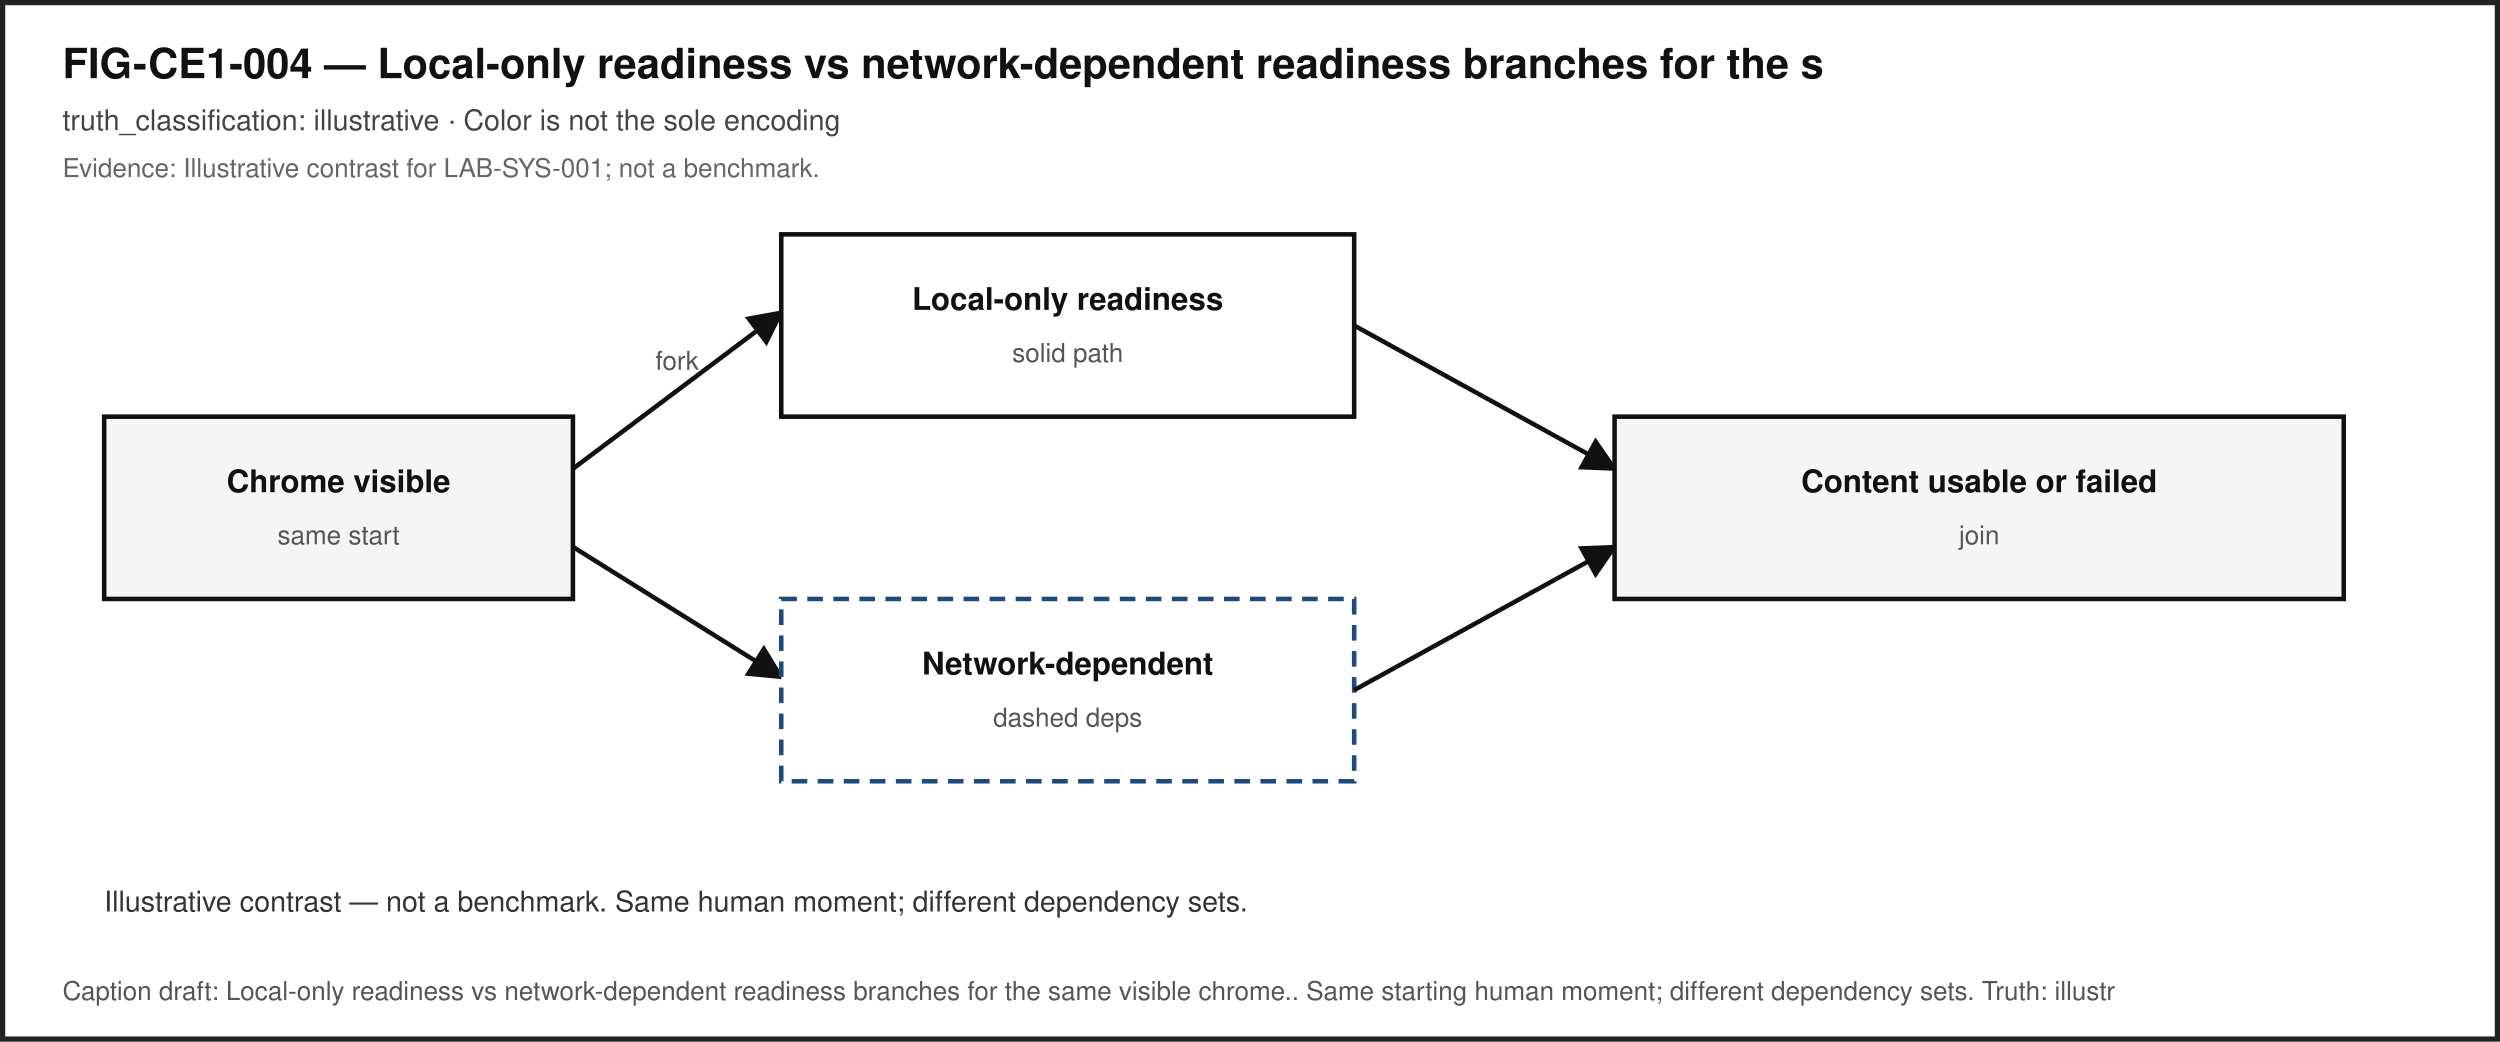
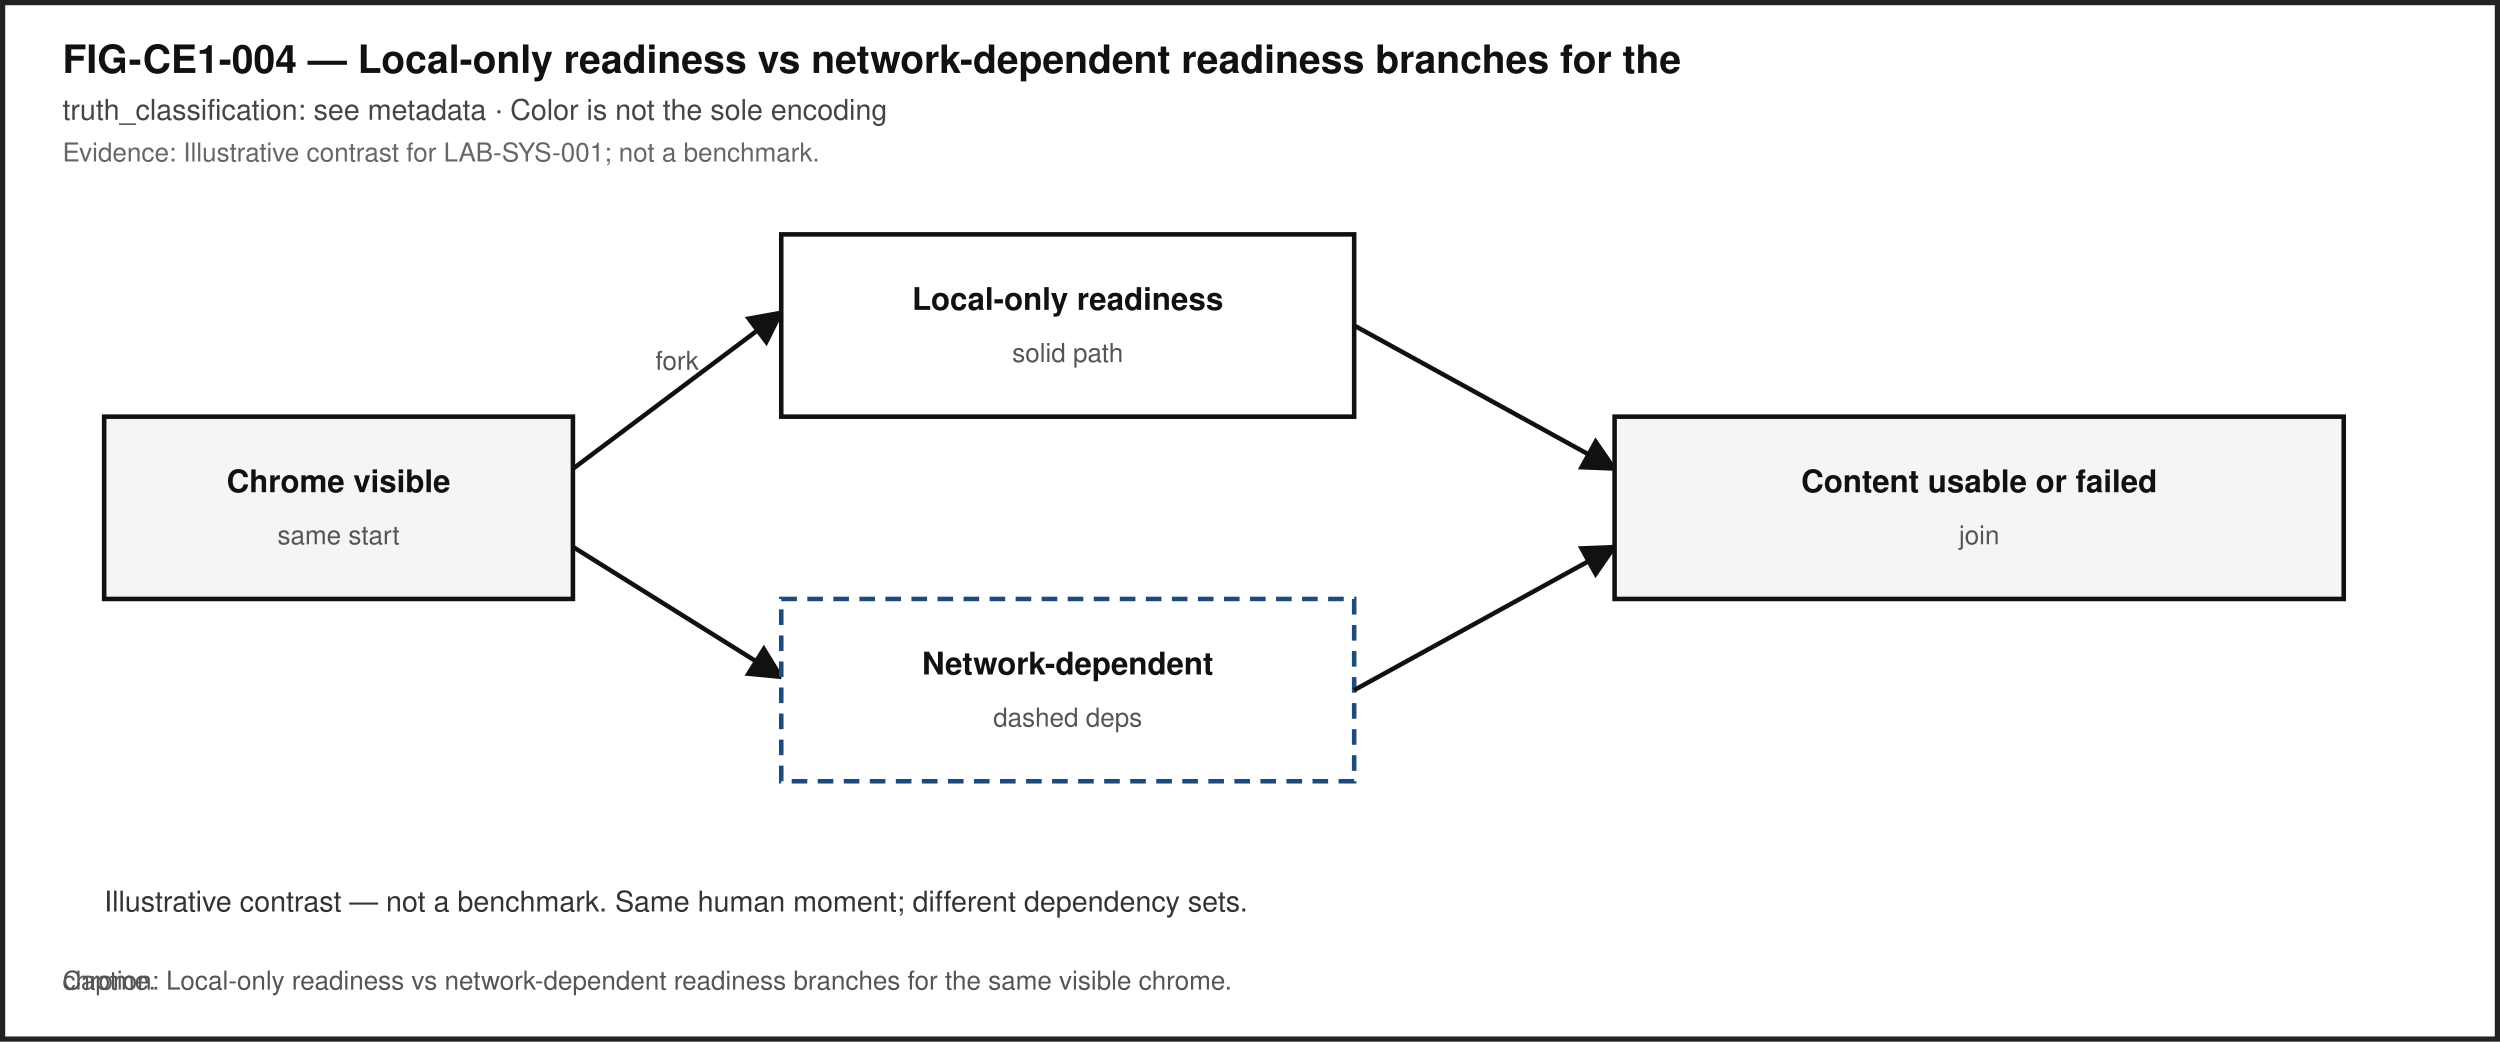
<svg xmlns="http://www.w3.org/2000/svg" width="960" height="400" viewBox="0 0 960 400" role="img" aria-labelledby="FIG-CE1-004-title FIG-CE1-004-desc" data-figure-id="FIG-CE1-004" data-truth-classification="illustrative" data-template="tmpl-sequence-path" data-qualification="">
  <rect width="960" height="400" fill="#ffffff" />
  <rect x="1" y="1" width="958" height="398" fill="none" stroke="#222222" stroke-width="2" />
-   <text x="24" y="30" font-family="Helvetica,Arial,sans-serif" font-size="16" font-weight="bold" fill="#111111">FIG-CE1-004 — Local-only readiness vs network-dependent readiness branches for the s</text>
-   <text x="24" y="50" font-family="Helvetica,Arial,sans-serif" font-size="11" fill="#444444">truth_classification: illustrative · Color is not the sole encoding</text>
-   <text x="24" y="68" font-family="Helvetica,Arial,sans-serif" font-size="10" fill="#666666">Evidence: Illustrative contrast for LAB-SYS-001; not a benchmark.</text>
  <defs>
    <marker id="arr" markerWidth="8" markerHeight="8" refX="7" refY="4" orient="auto">
      <path d="M0,0 L8,4 L0,8 Z" fill="#111111" />
    </marker>
  </defs>
+   <text x="24" y="28" font-family="Helvetica,Arial,sans-serif" font-size="15" fill="#111111" font-weight="bold">FIG-CE1-004 — Local-only readiness vs network-dependent readiness branches for the</text>
+   <text x="24" y="46" font-family="Helvetica,Arial,sans-serif" font-size="11" fill="#444444">truth_classification: see metadata · Color is not the sole encoding</text>
+   <text x="24" y="62" font-family="Helvetica,Arial,sans-serif" font-size="10" fill="#666666">Evidence: Illustrative contrast for LAB-SYS-001; not a benchmark.</text>
+   <text x="24" y="380" font-family="Helvetica,Arial,sans-serif" font-size="10" fill="#555555">Caption: Local-only readiness vs network-dependent readiness branches for the same visible chrome.</text>
+   <text x="24" y="380" font-family="Helvetica,Arial,sans-serif" font-size="10" fill="#555555">chrome.</text>
  <rect x="40" y="160" width="180" height="70" fill="#f5f5f5" stroke="#111111" stroke-width="1.75" />
  <text x="130.0" y="189.0" text-anchor="middle" font-family="Helvetica,Arial,sans-serif" font-size="12" font-weight="bold" fill="#111111">Chrome visible</text>
  <text x="130.0" y="209.0" text-anchor="middle" font-family="Helvetica,Arial,sans-serif" font-size="10" fill="#555555">same start</text>
  <line x1="220" y1="180" x2="300" y2="120" stroke="#111111" stroke-width="1.75" marker-end="url(#arr)" />
  <text x="260.0" y="142.0" text-anchor="middle" font-family="Helvetica,Arial,sans-serif" font-size="10" fill="#555555">fork</text>
  <line x1="220" y1="210" x2="300" y2="260" stroke="#111111" stroke-width="1.75" marker-end="url(#arr)" />
  <rect x="300" y="90" width="220" height="70" fill="#ffffff" stroke="#111111" stroke-width="1.75" />
  <text x="410.0" y="119.0" text-anchor="middle" font-family="Helvetica,Arial,sans-serif" font-size="12" font-weight="bold" fill="#111111">Local-only readiness</text>
  <text x="410.0" y="139.0" text-anchor="middle" font-family="Helvetica,Arial,sans-serif" font-size="10" fill="#555555">solid path</text>
  <rect x="300" y="230" width="220" height="70" fill="#ffffff" stroke="#1F4B7A" stroke-width="1.75" stroke-dasharray="6 4" />
  <text x="410.0" y="259.0" text-anchor="middle" font-family="Helvetica,Arial,sans-serif" font-size="12" font-weight="bold" fill="#111111">Network-dependent</text>
  <text x="410.0" y="279.0" text-anchor="middle" font-family="Helvetica,Arial,sans-serif" font-size="10" fill="#555555">dashed deps</text>
  <line x1="520" y1="125" x2="620" y2="180" stroke="#111111" stroke-width="1.75" marker-end="url(#arr)" />
  <line x1="520" y1="265" x2="620" y2="210" stroke="#111111" stroke-width="1.75" marker-end="url(#arr)" />
  <rect x="620" y="160" width="280" height="70" fill="#f5f5f5" stroke="#111111" stroke-width="1.75" />
  <text x="760.0" y="189.0" text-anchor="middle" font-family="Helvetica,Arial,sans-serif" font-size="12" font-weight="bold" fill="#111111">Content usable or failed</text>
  <text x="760.0" y="209.0" text-anchor="middle" font-family="Helvetica,Arial,sans-serif" font-size="10" fill="#555555">join</text>
  <text x="40" y="350" font-family="Helvetica,Arial,sans-serif" font-size="11" fill="#333333">Illustrative contrast — not a benchmark. Same human moment; different dependency sets.</text>
-   <text x="24" y="384" font-family="Helvetica,Arial,sans-serif" font-size="10" fill="#555555">Caption draft: Local-only readiness vs network-dependent readiness branches for the same visible chrome.. Same starting human moment; different dependency sets. Truth: illustr</text>
</svg>
